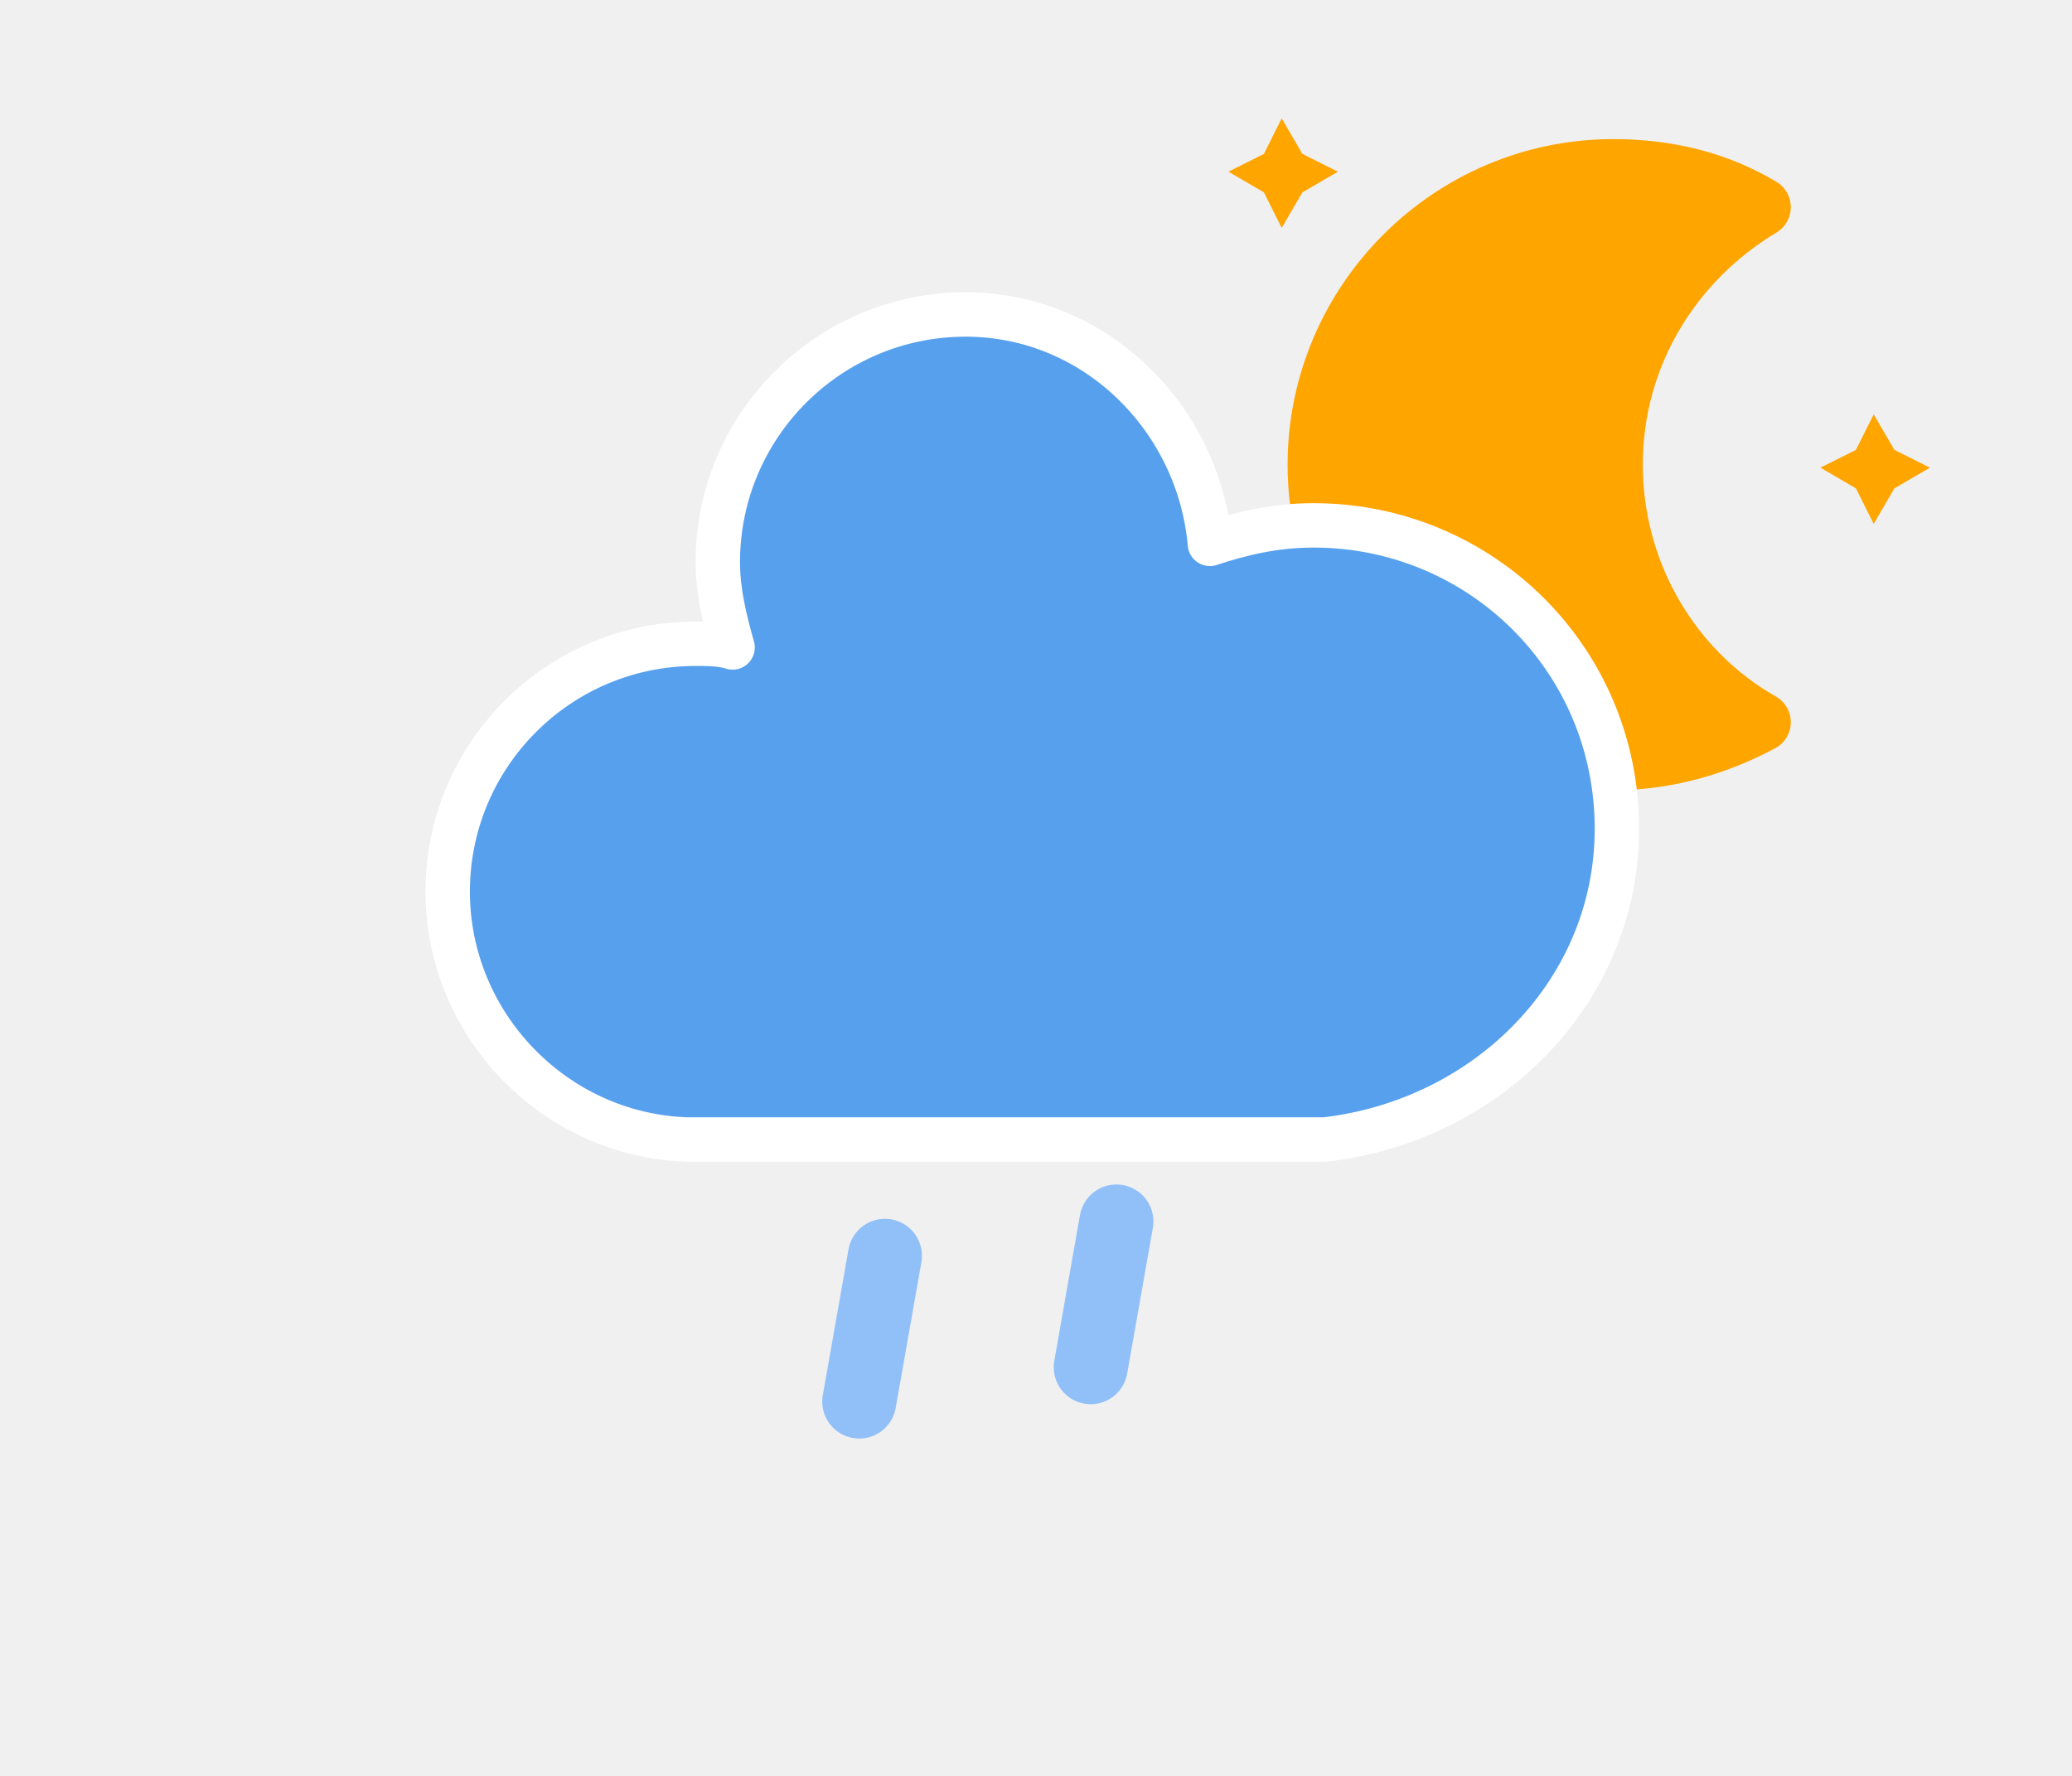
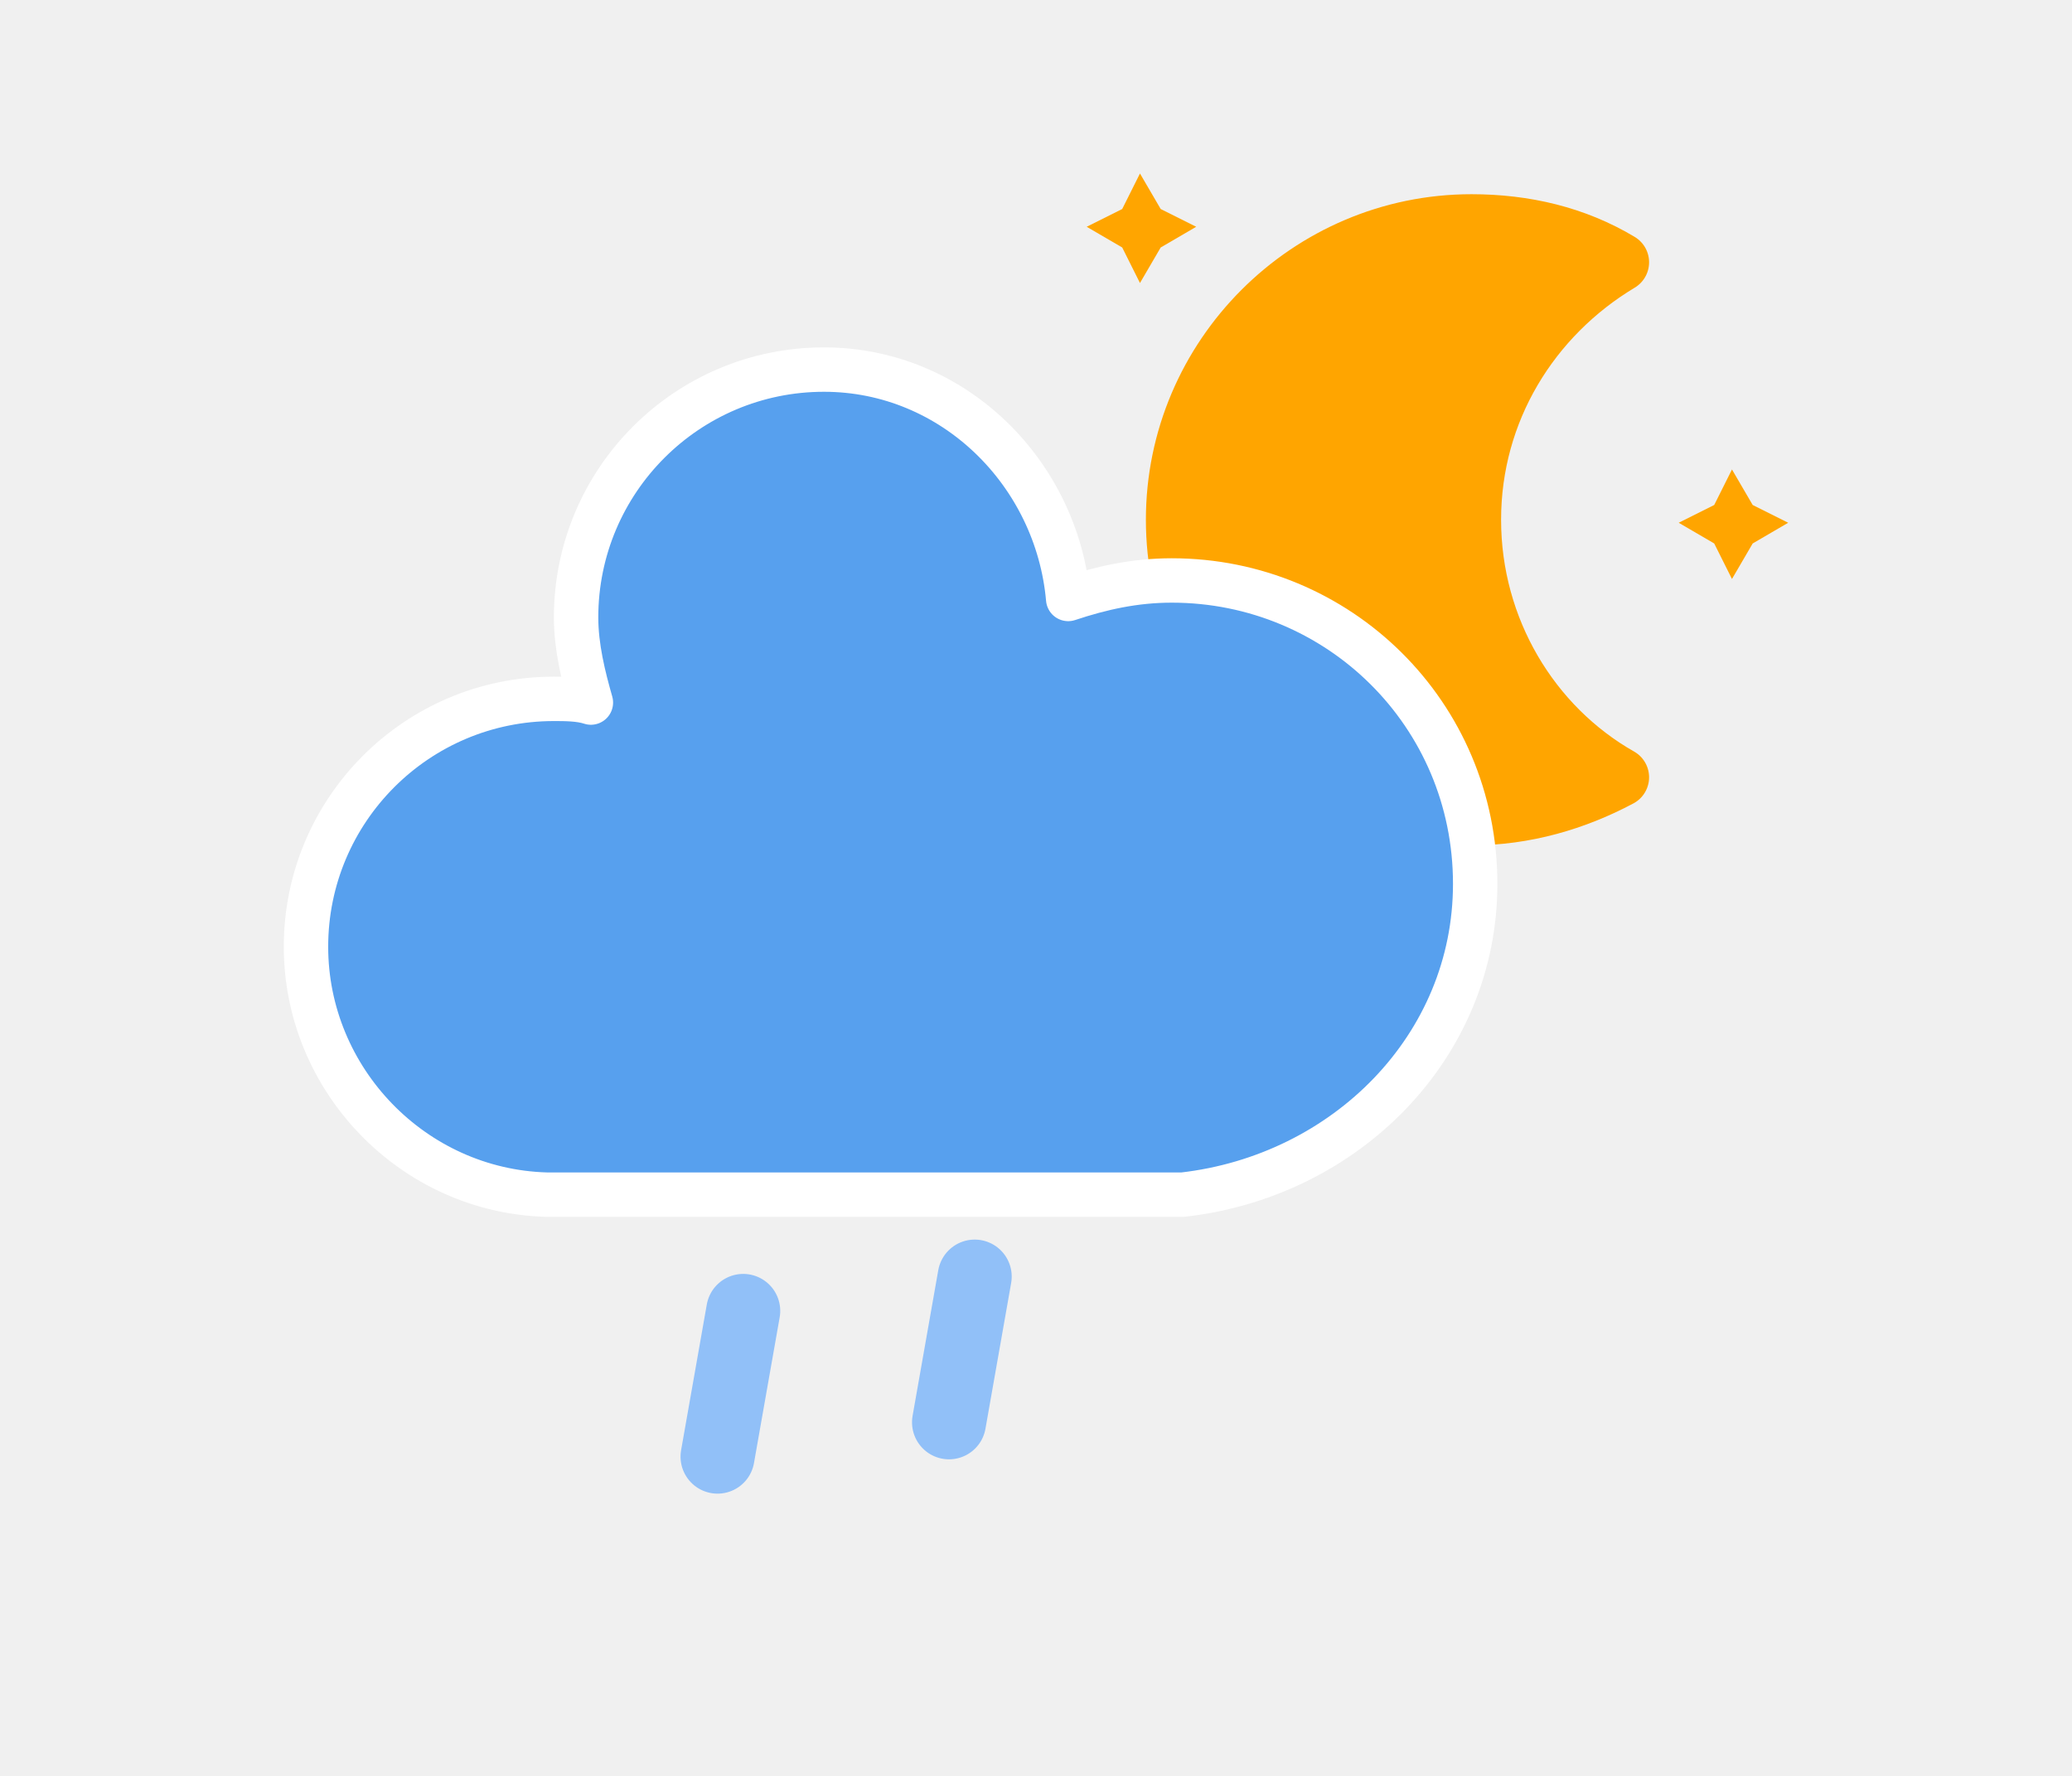
- <svg xmlns="http://www.w3.org/2000/svg" width="56" height="48" version="1.1">
-   <defs>
-     <style type="text/css">
-       
+ <svg xmlns="http://www.w3.org/2000/svg" width="56" height="48" version="1.1" id="svg3972">
+   <defs id="defs3944">
+     <style type="text/css" id="style3942">
      /*
** CLOUDS
*/
      @keyframes am-weather-cloud-2 {
        0% {
          -webkit-transform: translate(0px, 0px);
          -moz-transform: translate(0px, 0px);
          -ms-transform: translate(0px, 0px);
          transform: translate(0px, 0px);
        }

        50% {
          -webkit-transform: translate(2px, 0px);
          -moz-transform: translate(2px, 0px);
          -ms-transform: translate(2px, 0px);
          transform: translate(2px, 0px);
        }

        100% {
          -webkit-transform: translate(0px, 0px);
          -moz-transform: translate(0px, 0px);
          -ms-transform: translate(0px, 0px);
          transform: translate(0px, 0px);
        }
      }

      .am-weather-cloud-2 {
        -webkit-animation-name: am-weather-cloud-2;
        -moz-animation-name: am-weather-cloud-2;
        animation-name: am-weather-cloud-2;
        -webkit-animation-duration: 3s;
        -moz-animation-duration: 3s;
        animation-duration: 3s;
        -webkit-animation-timing-function: linear;
        -moz-animation-timing-function: linear;
        animation-timing-function: linear;
        -webkit-animation-iteration-count: infinite;
        -moz-animation-iteration-count: infinite;
        animation-iteration-count: infinite;
      }

      /*
** MOON
*/
      @keyframes am-weather-moon {
        0% {
          -webkit-transform: rotate(0deg);
          -moz-transform: rotate(0deg);
          -ms-transform: rotate(0deg);
          transform: rotate(0deg);
        }

        50% {
          -webkit-transform: rotate(15deg);
          -moz-transform: rotate(15deg);
          -ms-transform: rotate(15deg);
          transform: rotate(15deg);
        }

        100% {
          -webkit-transform: rotate(0deg);
          -moz-transform: rotate(0deg);
          -ms-transform: rotate(0deg);
          transform: rotate(0deg);
        }
      }

      .am-weather-moon {
        -webkit-animation-name: am-weather-moon;
        -moz-animation-name: am-weather-moon;
        -ms-animation-name: am-weather-moon;
        animation-name: am-weather-moon;
        -webkit-animation-duration: 6s;
        -moz-animation-duration: 6s;
        -ms-animation-duration: 6s;
        animation-duration: 6s;
        -webkit-animation-timing-function: linear;
        -moz-animation-timing-function: linear;
        -ms-animation-timing-function: linear;
        animation-timing-function: linear;
        -webkit-animation-iteration-count: infinite;
        -moz-animation-iteration-count: infinite;
        -ms-animation-iteration-count: infinite;
        animation-iteration-count: infinite;
        -webkit-transform-origin: 12.5px 15.15px 0;
        /* TODO FF CENTER ISSUE */
        -moz-transform-origin: 12.5px 15.15px 0;
        /* TODO FF CENTER ISSUE */
        -ms-transform-origin: 12.5px 15.15px 0;
        /* TODO FF CENTER ISSUE */
        transform-origin: 12.5px 15.15px 0;
        /* TODO FF CENTER ISSUE */
      }

      @keyframes am-weather-moon-star-1 {
        0% {
          opacity: 0;
        }

        100% {
          opacity: 1;
        }
      }

      .am-weather-moon-star-1 {
        -webkit-animation-name: am-weather-moon-star-1;
        -moz-animation-name: am-weather-moon-star-1;
        -ms-animation-name: am-weather-moon-star-1;
        animation-name: am-weather-moon-star-1;
        -webkit-animation-delay: 3s;
        -moz-animation-delay: 3s;
        -ms-animation-delay: 3s;
        animation-delay: 3s;
        -webkit-animation-duration: 5s;
        -moz-animation-duration: 5s;
        -ms-animation-duration: 5s;
        animation-duration: 5s;
        -webkit-animation-timing-function: linear;
        -moz-animation-timing-function: linear;
        -ms-animation-timing-function: linear;
        animation-timing-function: linear;
        -webkit-animation-iteration-count: 1;
        -moz-animation-iteration-count: 1;
        -ms-animation-iteration-count: 1;
        animation-iteration-count: 1;
      }

      @keyframes am-weather-moon-star-2 {
        0% {
          opacity: 0;
        }

        100% {
          opacity: 1;
        }
      }

      .am-weather-moon-star-2 {
        -webkit-animation-name: am-weather-moon-star-2;
        -moz-animation-name: am-weather-moon-star-2;
        -ms-animation-name: am-weather-moon-star-2;
        animation-name: am-weather-moon-star-2;
        -webkit-animation-delay: 5s;
        -moz-animation-delay: 5s;
        -ms-animation-delay: 5s;
        animation-delay: 5s;
        -webkit-animation-duration: 4s;
        -moz-animation-duration: 4s;
        -ms-animation-duration: 4s;
        animation-duration: 4s;
        -webkit-animation-timing-function: linear;
        -moz-animation-timing-function: linear;
        -ms-animation-timing-function: linear;
        animation-timing-function: linear;
        -webkit-animation-iteration-count: 1;
        -moz-animation-iteration-count: 1;
        -ms-animation-iteration-count: 1;
        animation-iteration-count: 1;
      }

      /*
** RAIN
*/
      @keyframes am-weather-rain {
        0% {
          stroke-dashoffset: 0;
        }

        100% {
          stroke-dashoffset: -100;
        }
      }

      .am-weather-rain-1 {
        -webkit-animation-name: am-weather-rain;
        -moz-animation-name: am-weather-rain;
        -ms-animation-name: am-weather-rain;
        animation-name: am-weather-rain;
        -webkit-animation-duration: 8s;
        -moz-animation-duration: 8s;
        -ms-animation-duration: 8s;
        animation-duration: 8s;
        -webkit-animation-timing-function: linear;
        -moz-animation-timing-function: linear;
        -ms-animation-timing-function: linear;
        animation-timing-function: linear;
        -webkit-animation-iteration-count: infinite;
        -moz-animation-iteration-count: infinite;
        -ms-animation-iteration-count: infinite;
        animation-iteration-count: infinite;
      }

      .am-weather-rain-2 {
        -webkit-animation-name: am-weather-rain;
        -moz-animation-name: am-weather-rain;
        -ms-animation-name: am-weather-rain;
        animation-name: am-weather-rain;
        -webkit-animation-delay: 0.25s;
        -moz-animation-delay: 0.25s;
        -ms-animation-delay: 0.25s;
        animation-delay: 0.25s;
        -webkit-animation-duration: 8s;
        -moz-animation-duration: 8s;
        -ms-animation-duration: 8s;
        animation-duration: 8s;
        -webkit-animation-timing-function: linear;
        -moz-animation-timing-function: linear;
        -ms-animation-timing-function: linear;
        animation-timing-function: linear;
        -webkit-animation-iteration-count: infinite;
        -moz-animation-iteration-count: infinite;
        -ms-animation-iteration-count: infinite;
        animation-iteration-count: infinite;
      }
-       
-     </style>
+       </style>
  </defs>
-   <g class="layer" transform="translate(16,-2)">
-     <g transform="matrix(.8 0 0 .8 16 4)">
-       <g class="am-weather-moon-star-1" style="-moz-animation-delay:3s;-moz-animation-duration:5s;-moz-animation-iteration-count:1;-moz-animation-name:am-weather-moon-star-1;-moz-animation-timing-function:linear;-ms-animation-delay:3s;-ms-animation-duration:5s;-ms-animation-iteration-count:1;-ms-animation-name:am-weather-moon-star-1;-ms-animation-timing-function:linear;-webkit-animation-delay:3s;-webkit-animation-duration:5s;-webkit-animation-iteration-count:1;-webkit-animation-name:am-weather-moon-star-1;-webkit-animation-timing-function:linear">
-         <polygon points="4 4 3.3 5.2 2.7 4 1.5 3.3 2.7 2.7 3.3 1.5 4 2.7 5.2 3.3" fill="#ffa500" stroke-miterlimit="10" />
+   <g class="layer" transform="translate(12.17,-0.5106903)" id="g3970">
+     <g transform="matrix(0.8,0,0,0.8,16,4)" id="g3958">
+       <g class="am-weather-moon-star-1" style="-moz-animation-delay:3s;-moz-animation-duration:5s;-moz-animation-iteration-count:1;-moz-animation-name:am-weather-moon-star-1;-moz-animation-timing-function:linear;-ms-animation-delay:3s;-ms-animation-duration:5s;-ms-animation-iteration-count:1;-ms-animation-name:am-weather-moon-star-1;-ms-animation-timing-function:linear;-webkit-animation-delay:3s;-webkit-animation-duration:5s;-webkit-animation-iteration-count:1;-webkit-animation-name:am-weather-moon-star-1;-webkit-animation-timing-function:linear" id="g3948">
+         <polygon points="4,2.7 5.2,3.3 4,4 3.3,5.2 2.7,4 1.5,3.3 2.7,2.7 3.3,1.5 " fill="#ffa500" stroke-miterlimit="10" id="polygon3946" />
      </g>
-       <g class="am-weather-moon-star-2" style="-moz-animation-delay:5s;-moz-animation-duration:4s;-moz-animation-iteration-count:1;-moz-animation-name:am-weather-moon-star-2;-moz-animation-timing-function:linear;-ms-animation-delay:5s;-ms-animation-duration:4s;-ms-animation-iteration-count:1;-ms-animation-name:am-weather-moon-star-2;-ms-animation-timing-function:linear;-webkit-animation-delay:5s;-webkit-animation-duration:4s;-webkit-animation-iteration-count:1;-webkit-animation-name:am-weather-moon-star-2;-webkit-animation-timing-function:linear">
-         <polygon transform="translate(20,10)" points="4 4 3.3 5.2 2.7 4 1.5 3.3 2.7 2.7 3.3 1.5 4 2.7 5.2 3.3" fill="#ffa500" stroke-miterlimit="10" />
+       <g class="am-weather-moon-star-2" style="-moz-animation-delay:5s;-moz-animation-duration:4s;-moz-animation-iteration-count:1;-moz-animation-name:am-weather-moon-star-2;-moz-animation-timing-function:linear;-ms-animation-delay:5s;-ms-animation-duration:4s;-ms-animation-iteration-count:1;-ms-animation-name:am-weather-moon-star-2;-ms-animation-timing-function:linear;-webkit-animation-delay:5s;-webkit-animation-duration:4s;-webkit-animation-iteration-count:1;-webkit-animation-name:am-weather-moon-star-2;-webkit-animation-timing-function:linear" id="g3952">
+         <polygon transform="translate(20,10)" points="4,2.7 5.2,3.3 4,4 3.3,5.2 2.7,4 1.5,3.3 2.7,2.7 3.3,1.5 " fill="#ffa500" stroke-miterlimit="10" id="polygon3950" />
      </g>
-       <g class="am-weather-moon" style="-moz-animation-duration:6s;-moz-animation-iteration-count:infinite;-moz-animation-name:am-weather-moon;-moz-animation-timing-function:linear;-moz-transform-origin:12.5px 15.15px 0;-ms-animation-duration:6s;-ms-animation-iteration-count:infinite;-ms-animation-name:am-weather-moon;-ms-animation-timing-function:linear;-ms-transform-origin:12.5px 15.15px 0;-webkit-animation-duration:6s;-webkit-animation-iteration-count:infinite;-webkit-animation-name:am-weather-moon;-webkit-animation-timing-function:linear;-webkit-transform-origin:12.5px 15.15px 0">
-         <path d="m14.5 13.2c0-3.7 2-6.9 5-8.7-1.5-0.9-3.2-1.3-5-1.3-5.5 0-10 4.5-10 10s4.5 10 10 10c1.8 0 3.5-0.5 5-1.3-3-1.7-5-5-5-8.7z" fill="#ffa500" stroke="#ffa500" stroke-linejoin="round" stroke-width="2" />
+       <g class="am-weather-moon" style="-moz-animation-duration:6s;-moz-animation-iteration-count:infinite;-moz-animation-name:am-weather-moon;-moz-animation-timing-function:linear;-moz-transform-origin:12.5px 15.15px 0;-ms-animation-duration:6s;-ms-animation-iteration-count:infinite;-ms-animation-name:am-weather-moon;-ms-animation-timing-function:linear;-ms-transform-origin:12.5px 15.15px 0;-webkit-animation-duration:6s;-webkit-animation-iteration-count:infinite;-webkit-animation-name:am-weather-moon;-webkit-animation-timing-function:linear;-webkit-transform-origin:12.5px 15.15px 0" id="g3956">
+         <path d="m 14.5,13.2 c 0,-3.7 2,-6.9 5,-8.7 -1.5,-0.9 -3.2,-1.3 -5,-1.3 -5.5,0 -10,4.5 -10,10 0,5.5 4.5,10 10,10 1.8,0 3.5,-0.5 5,-1.3 -3,-1.7 -5,-5 -5,-8.7 z" fill="#ffa500" stroke="#ffa500" stroke-linejoin="round" stroke-width="2" id="path3954" />
      </g>
    </g>
-     <g class="am-weather-cloud-3" style="-moz-animation-duration:3s;-moz-animation-iteration-count:infinite;-moz-animation-name:am-weather-cloud-2;-moz-animation-timing-function:linear;-webkit-animation-duration:3s;-webkit-animation-iteration-count:infinite;-webkit-animation-name:am-weather-cloud-2;-webkit-animation-timing-function:linear">
-       <path transform="translate(-20,-11)" d="m47.7 35.4c0-4.6-3.7-8.2-8.2-8.2-1 0-1.9 0.2-2.8 0.5-0.3-3.4-3.1-6.2-6.6-6.2-3.7 0-6.7 3-6.7 6.7 0 0.8 0.2 1.6 0.4 2.3-0.3-0.1-0.7-0.1-1-0.1-3.7 0-6.7 3-6.7 6.7 0 3.6 2.9 6.6 6.5 6.7h17.2c4.4-0.5 7.9-4 7.9-8.4z" fill="#57a0ee" stroke="#fff" stroke-linejoin="round" stroke-width="1.2" />
+     <g class="am-weather-cloud-3" style="-moz-animation-duration:3s;-moz-animation-iteration-count:infinite;-moz-animation-name:am-weather-cloud-2;-moz-animation-timing-function:linear;-webkit-animation-duration:3s;-webkit-animation-iteration-count:infinite;-webkit-animation-name:am-weather-cloud-2;-webkit-animation-timing-function:linear" id="g3962">
+       <path transform="translate(-20,-11)" d="m 47.7,35.4 c 0,-4.6 -3.7,-8.2 -8.2,-8.2 -1,0 -1.9,0.2 -2.8,0.5 -0.3,-3.4 -3.1,-6.2 -6.6,-6.2 -3.7,0 -6.7,3 -6.7,6.7 0,0.8 0.2,1.6 0.4,2.3 -0.3,-0.1 -0.7,-0.1 -1,-0.1 -3.7,0 -6.7,3 -6.7,6.7 0,3.6 2.9,6.6 6.5,6.7 h 17.2 c 4.4,-0.5 7.9,-4 7.9,-8.4 z" fill="#57a0ee" stroke="#ffffff" stroke-linejoin="round" stroke-width="1.2" id="path3960" />
    </g>
-     <g class="am-weather-rain-2" transform="translate(-20,-10) rotate(10,34,46)" fill="none" stroke="#91c0f8" stroke-dasharray="4, 7" stroke-linecap="round" stroke-width="2">
-       <line class="am-weather-rain-1" transform="translate(-6,1)" x1="34" x2="34" y1="46" y2="54" style="-moz-animation-duration:8s;-moz-animation-iteration-count:infinite;-moz-animation-name:am-weather-rain;-moz-animation-timing-function:linear;-ms-animation-duration:8s;-ms-animation-iteration-count:infinite;-ms-animation-name:am-weather-rain;-ms-animation-timing-function:linear;-webkit-animation-duration:8s;-webkit-animation-iteration-count:infinite;-webkit-animation-name:am-weather-rain;-webkit-animation-timing-function:linear" />
-       <line class="am-weather-rain-2" transform="translate(0,-1)" x1="34" x2="34" y1="46" y2="54" style="-moz-animation-delay:0.25s;-moz-animation-duration:8s;-moz-animation-iteration-count:infinite;-moz-animation-name:am-weather-rain;-moz-animation-timing-function:linear;-ms-animation-delay:0.25s;-ms-animation-duration:8s;-ms-animation-iteration-count:infinite;-ms-animation-name:am-weather-rain;-ms-animation-timing-function:linear;-webkit-animation-delay:0.25s;-webkit-animation-duration:8s;-webkit-animation-iteration-count:infinite;-webkit-animation-name:am-weather-rain;-webkit-animation-timing-function:linear" />
+     <g class="am-weather-rain-2" transform="rotate(10,81.15026,-73.30052)" fill="none" stroke="#91c0f8" stroke-dasharray="4, 7" stroke-linecap="round" stroke-width="2" id="g3968" style="-moz-animation-delay:0.25s;-moz-animation-duration:8s;-moz-animation-iteration-count:infinite;-moz-animation-name:am-weather-rain;-moz-animation-timing-function:linear;-ms-animation-delay:0.25s;-ms-animation-duration:8s;-ms-animation-iteration-count:infinite;-ms-animation-name:am-weather-rain;-ms-animation-timing-function:linear;-webkit-animation-delay:0.25s;-webkit-animation-duration:8s;-webkit-animation-iteration-count:infinite;-webkit-animation-name:am-weather-rain;-webkit-animation-timing-function:linear">
+       <line class="am-weather-rain-1" transform="translate(-6,1)" x1="34" x2="34" y1="46" y2="54" style="-moz-animation-duration:8s;-moz-animation-iteration-count:infinite;-moz-animation-name:am-weather-rain;-moz-animation-timing-function:linear;-ms-animation-duration:8s;-ms-animation-iteration-count:infinite;-ms-animation-name:am-weather-rain;-ms-animation-timing-function:linear;-webkit-animation-duration:8s;-webkit-animation-iteration-count:infinite;-webkit-animation-name:am-weather-rain;-webkit-animation-timing-function:linear" id="line3964" />
+       <line class="am-weather-rain-2" transform="translate(0,-1)" x1="34" x2="34" y1="46" y2="54" style="-moz-animation-delay:0.25s;-moz-animation-duration:8s;-moz-animation-iteration-count:infinite;-moz-animation-name:am-weather-rain;-moz-animation-timing-function:linear;-ms-animation-delay:0.25s;-ms-animation-duration:8s;-ms-animation-iteration-count:infinite;-ms-animation-name:am-weather-rain;-ms-animation-timing-function:linear;-webkit-animation-delay:0.25s;-webkit-animation-duration:8s;-webkit-animation-iteration-count:infinite;-webkit-animation-name:am-weather-rain;-webkit-animation-timing-function:linear" id="line3966" />
    </g>
  </g>
</svg>
